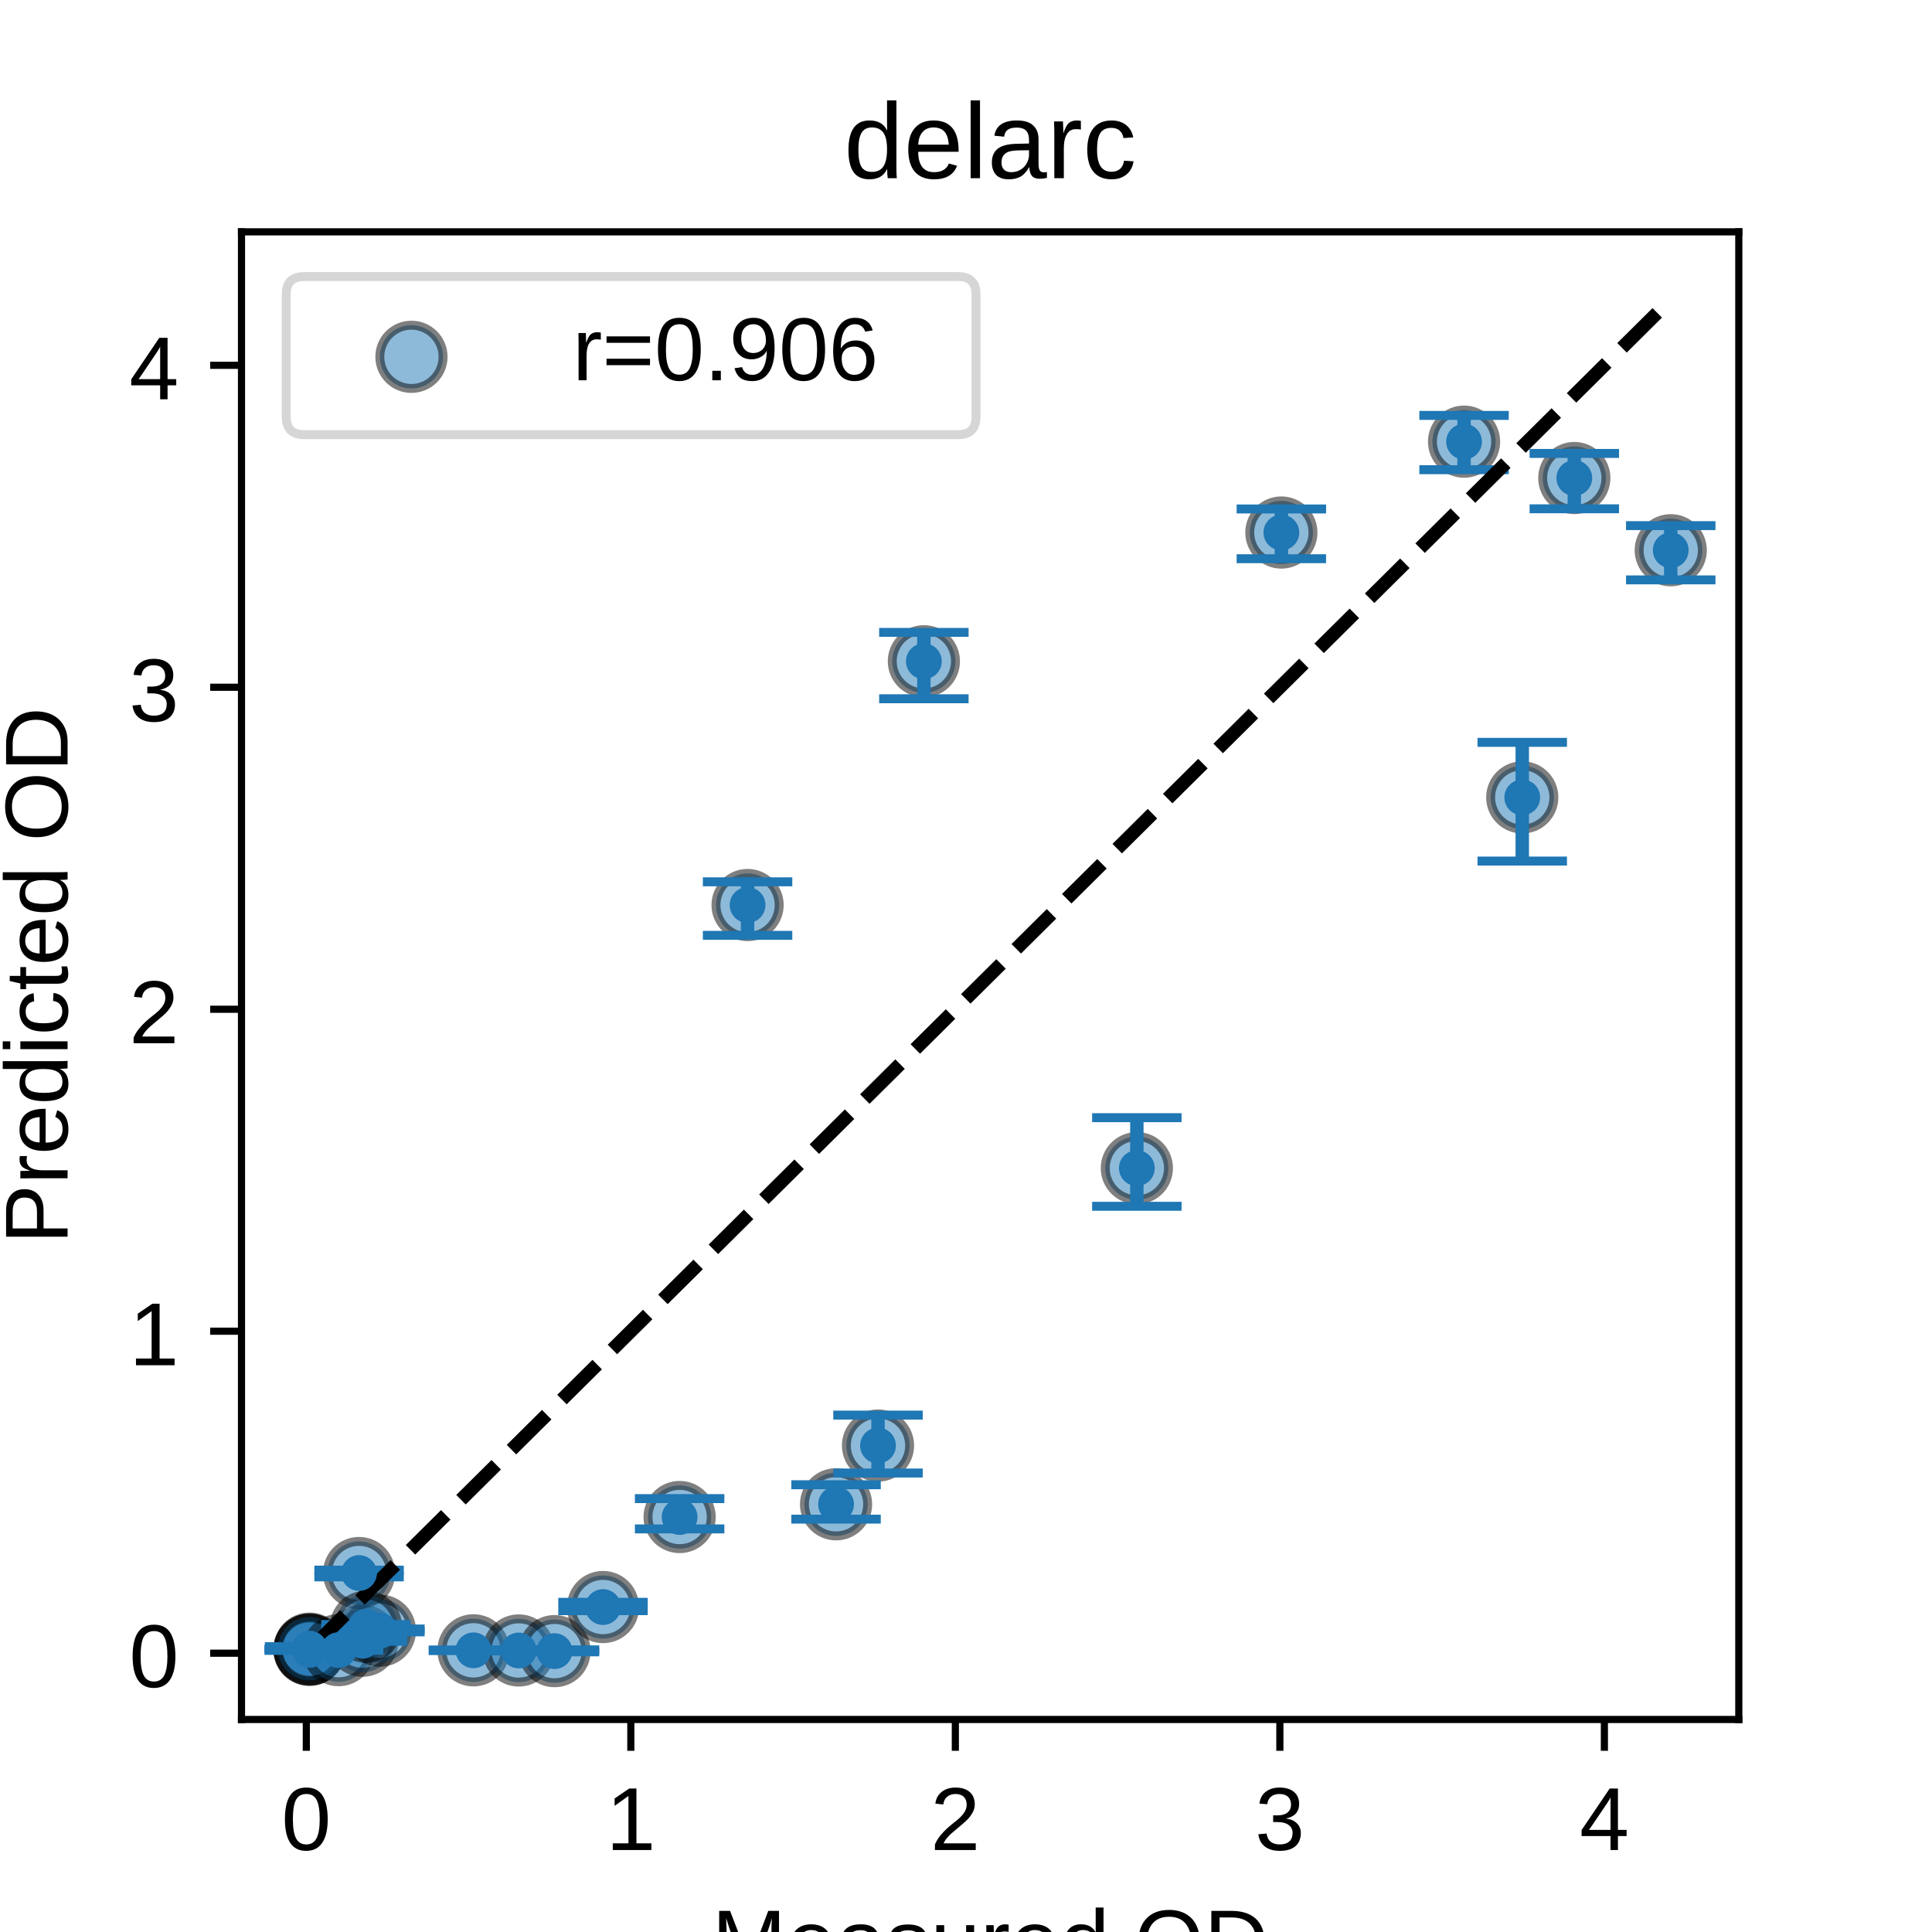
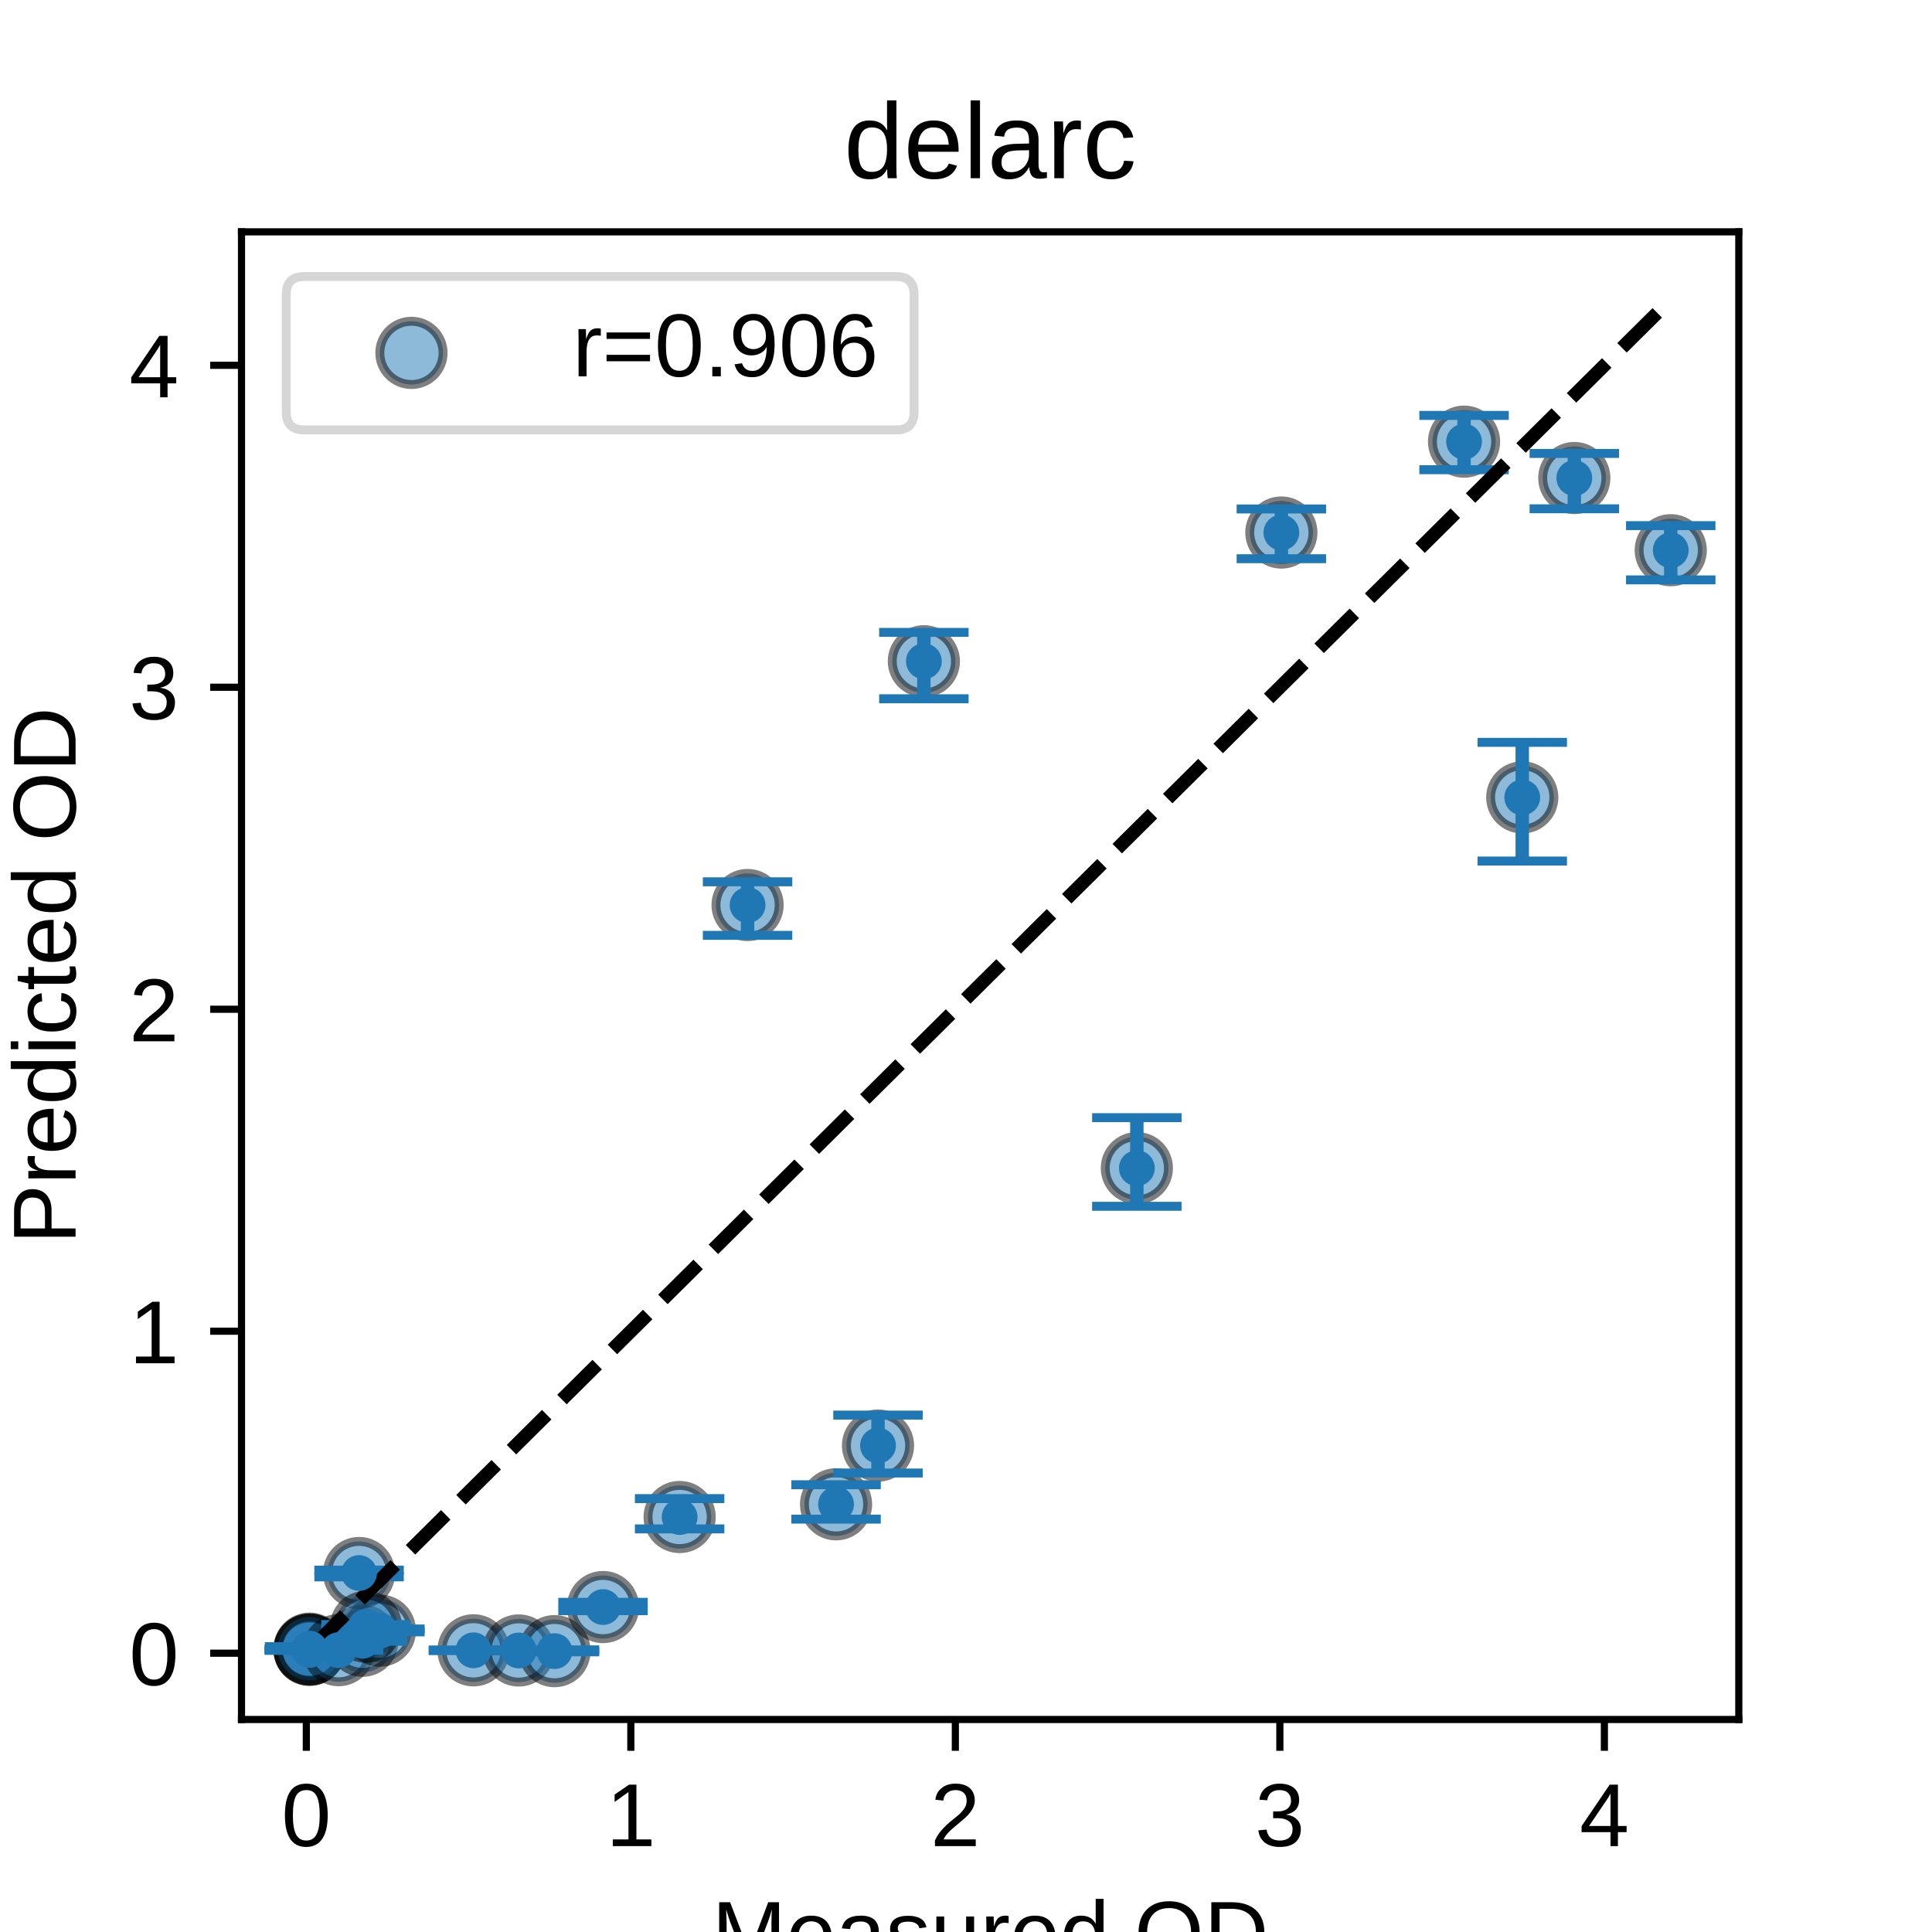
<svg xmlns="http://www.w3.org/2000/svg" xmlns:xlink="http://www.w3.org/1999/xlink" width="216pt" height="216pt" viewBox="0 0 216 216" version="1.1">
  <defs>
    <style type="text/css">*{stroke-linejoin: round; stroke-linecap: butt}</style>
  </defs>
  <g id="figure_1">
    <g id="patch_1">
      <path d="M 0 216  L 216 216  L 216 0  L 0 0  z " style="fill: #ffffff" />
    </g>
    <g id="axes_1">
      <g id="patch_2">
        <path d="M 27 192.24  L 194.4 192.24  L 194.4 25.92  L 27 25.92  z " style="fill: #ffffff" />
      </g>
      <g id="PathCollection_1">
        <defs>
-           <path id="m536e43e4e1" d="M 0 3.536  C 0.938 3.536 1.837 3.163 2.5 2.5  C 3.163 1.837 3.536 0.938 3.536 0  C 3.536 -0.938 3.163 -1.837 2.5 -2.5  C 1.837 -3.163 0.938 -3.536 0 -3.536  C -0.938 -3.536 -1.837 -3.163 -2.5 -2.5  C -3.163 -1.837 -3.536 -0.938 -3.536 0  C -3.536 0.938 -3.163 1.837 -2.5 2.5  C -1.837 3.163 -0.938 3.536 0 3.536  z " style="stroke: #000000; stroke-opacity: 0.5" />
+           <path id="maf17b9efe5" d="M 0 3.536  C 0.938 3.536 1.837 3.163 2.5 2.5  C 3.163 1.837 3.536 0.938 3.536 0  C 3.536 -0.938 3.163 -1.837 2.5 -2.5  C 1.837 -3.163 0.938 -3.536 0 -3.536  C -0.938 -3.536 -1.837 -3.163 -2.5 -2.5  C -3.163 -1.837 -3.536 -0.938 -3.536 0  C -3.536 0.938 -3.163 1.837 -2.5 2.5  C -1.837 3.163 -0.938 3.536 0 3.536  z " style="stroke: #000000; stroke-opacity: 0.5" />
        </defs>
-         <g clip-path="url(#p2b319c8007)">
-           <use xlink:href="#m536e43e4e1" x="34.609" y="184.453" style="fill: #1f77b4; fill-opacity: 0.5; stroke: #000000; stroke-opacity: 0.5" />
-           <use xlink:href="#m536e43e4e1" x="34.609" y="184.436" style="fill: #1f77b4; fill-opacity: 0.5; stroke: #000000; stroke-opacity: 0.5" />
-           <use xlink:href="#m536e43e4e1" x="34.609" y="184.418" style="fill: #1f77b4; fill-opacity: 0.5; stroke: #000000; stroke-opacity: 0.5" />
-           <use xlink:href="#m536e43e4e1" x="34.609" y="184.317" style="fill: #1f77b4; fill-opacity: 0.5; stroke: #000000; stroke-opacity: 0.5" />
-           <use xlink:href="#m536e43e4e1" x="37.849" y="184.489" style="fill: #1f77b4; fill-opacity: 0.5; stroke: #000000; stroke-opacity: 0.5" />
-           <use xlink:href="#m536e43e4e1" x="52.933" y="184.508" style="fill: #1f77b4; fill-opacity: 0.5; stroke: #000000; stroke-opacity: 0.5" />
-           <use xlink:href="#m536e43e4e1" x="57.992" y="184.525" style="fill: #1f77b4; fill-opacity: 0.5; stroke: #000000; stroke-opacity: 0.5" />
-           <use xlink:href="#m536e43e4e1" x="61.995" y="184.599" style="fill: #1f77b4; fill-opacity: 0.5; stroke: #000000; stroke-opacity: 0.5" />
-           <use xlink:href="#m536e43e4e1" x="40.525" y="183.437" style="fill: #1f77b4; fill-opacity: 0.5; stroke: #000000; stroke-opacity: 0.5" />
-           <use xlink:href="#m536e43e4e1" x="67.417" y="179.67" style="fill: #1f77b4; fill-opacity: 0.5; stroke: #000000; stroke-opacity: 0.5" />
-           <use xlink:href="#m536e43e4e1" x="93.472" y="168.182" style="fill: #1f77b4; fill-opacity: 0.5; stroke: #000000; stroke-opacity: 0.5" />
-           <use xlink:href="#m536e43e4e1" x="103.29" y="73.93" style="fill: #1f77b4; fill-opacity: 0.5; stroke: #000000; stroke-opacity: 0.5" />
-           <use xlink:href="#m536e43e4e1" x="42.475" y="182.31" style="fill: #1f77b4; fill-opacity: 0.5; stroke: #000000; stroke-opacity: 0.5" />
-           <use xlink:href="#m536e43e4e1" x="75.983" y="169.604" style="fill: #1f77b4; fill-opacity: 0.5; stroke: #000000; stroke-opacity: 0.5" />
-           <use xlink:href="#m536e43e4e1" x="127.101" y="130.6" style="fill: #1f77b4; fill-opacity: 0.5; stroke: #000000; stroke-opacity: 0.5" />
-           <use xlink:href="#m536e43e4e1" x="163.683" y="49.377" style="fill: #1f77b4; fill-opacity: 0.5; stroke: #000000; stroke-opacity: 0.5" />
-           <use xlink:href="#m536e43e4e1" x="40.145" y="175.867" style="fill: #1f77b4; fill-opacity: 0.5; stroke: #000000; stroke-opacity: 0.5" />
-           <use xlink:href="#m536e43e4e1" x="83.58" y="101.183" style="fill: #1f77b4; fill-opacity: 0.5; stroke: #000000; stroke-opacity: 0.5" />
-           <use xlink:href="#m536e43e4e1" x="143.258" y="59.538" style="fill: #1f77b4; fill-opacity: 0.5; stroke: #000000; stroke-opacity: 0.5" />
-           <use xlink:href="#m536e43e4e1" x="176.01" y="53.445" style="fill: #1f77b4; fill-opacity: 0.5; stroke: #000000; stroke-opacity: 0.5" />
-           <use xlink:href="#m536e43e4e1" x="40.918" y="181.871" style="fill: #1f77b4; fill-opacity: 0.5; stroke: #000000; stroke-opacity: 0.5" />
-           <use xlink:href="#m536e43e4e1" x="98.162" y="161.614" style="fill: #1f77b4; fill-opacity: 0.5; stroke: #000000; stroke-opacity: 0.5" />
-           <use xlink:href="#m536e43e4e1" x="170.19" y="89.151" style="fill: #1f77b4; fill-opacity: 0.5; stroke: #000000; stroke-opacity: 0.5" />
-           <use xlink:href="#m536e43e4e1" x="186.791" y="61.517" style="fill: #1f77b4; fill-opacity: 0.5; stroke: #000000; stroke-opacity: 0.5" />
+         <g clip-path="url(#pc233bc7c96)">
+           <use xlink:href="#maf17b9efe5" x="34.609" y="184.453" style="fill: #1f77b4; fill-opacity: 0.5; stroke: #000000; stroke-opacity: 0.5" />
+           <use xlink:href="#maf17b9efe5" x="34.609" y="184.436" style="fill: #1f77b4; fill-opacity: 0.5; stroke: #000000; stroke-opacity: 0.5" />
+           <use xlink:href="#maf17b9efe5" x="34.609" y="184.418" style="fill: #1f77b4; fill-opacity: 0.5; stroke: #000000; stroke-opacity: 0.5" />
+           <use xlink:href="#maf17b9efe5" x="34.609" y="184.317" style="fill: #1f77b4; fill-opacity: 0.5; stroke: #000000; stroke-opacity: 0.5" />
+           <use xlink:href="#maf17b9efe5" x="37.849" y="184.489" style="fill: #1f77b4; fill-opacity: 0.5; stroke: #000000; stroke-opacity: 0.5" />
+           <use xlink:href="#maf17b9efe5" x="52.933" y="184.508" style="fill: #1f77b4; fill-opacity: 0.5; stroke: #000000; stroke-opacity: 0.5" />
+           <use xlink:href="#maf17b9efe5" x="57.992" y="184.525" style="fill: #1f77b4; fill-opacity: 0.5; stroke: #000000; stroke-opacity: 0.5" />
+           <use xlink:href="#maf17b9efe5" x="61.995" y="184.599" style="fill: #1f77b4; fill-opacity: 0.5; stroke: #000000; stroke-opacity: 0.5" />
+           <use xlink:href="#maf17b9efe5" x="40.525" y="183.437" style="fill: #1f77b4; fill-opacity: 0.5; stroke: #000000; stroke-opacity: 0.5" />
+           <use xlink:href="#maf17b9efe5" x="67.417" y="179.67" style="fill: #1f77b4; fill-opacity: 0.5; stroke: #000000; stroke-opacity: 0.5" />
+           <use xlink:href="#maf17b9efe5" x="93.472" y="168.182" style="fill: #1f77b4; fill-opacity: 0.5; stroke: #000000; stroke-opacity: 0.5" />
+           <use xlink:href="#maf17b9efe5" x="103.29" y="73.93" style="fill: #1f77b4; fill-opacity: 0.5; stroke: #000000; stroke-opacity: 0.5" />
+           <use xlink:href="#maf17b9efe5" x="42.475" y="182.31" style="fill: #1f77b4; fill-opacity: 0.5; stroke: #000000; stroke-opacity: 0.5" />
+           <use xlink:href="#maf17b9efe5" x="75.983" y="169.604" style="fill: #1f77b4; fill-opacity: 0.5; stroke: #000000; stroke-opacity: 0.5" />
+           <use xlink:href="#maf17b9efe5" x="127.101" y="130.6" style="fill: #1f77b4; fill-opacity: 0.5; stroke: #000000; stroke-opacity: 0.5" />
+           <use xlink:href="#maf17b9efe5" x="163.683" y="49.377" style="fill: #1f77b4; fill-opacity: 0.5; stroke: #000000; stroke-opacity: 0.5" />
+           <use xlink:href="#maf17b9efe5" x="40.145" y="175.867" style="fill: #1f77b4; fill-opacity: 0.5; stroke: #000000; stroke-opacity: 0.5" />
+           <use xlink:href="#maf17b9efe5" x="83.58" y="101.183" style="fill: #1f77b4; fill-opacity: 0.5; stroke: #000000; stroke-opacity: 0.5" />
+           <use xlink:href="#maf17b9efe5" x="143.258" y="59.538" style="fill: #1f77b4; fill-opacity: 0.5; stroke: #000000; stroke-opacity: 0.5" />
+           <use xlink:href="#maf17b9efe5" x="176.01" y="53.445" style="fill: #1f77b4; fill-opacity: 0.5; stroke: #000000; stroke-opacity: 0.5" />
+           <use xlink:href="#maf17b9efe5" x="40.918" y="181.871" style="fill: #1f77b4; fill-opacity: 0.5; stroke: #000000; stroke-opacity: 0.5" />
+           <use xlink:href="#maf17b9efe5" x="98.162" y="161.614" style="fill: #1f77b4; fill-opacity: 0.5; stroke: #000000; stroke-opacity: 0.5" />
+           <use xlink:href="#maf17b9efe5" x="170.19" y="89.151" style="fill: #1f77b4; fill-opacity: 0.5; stroke: #000000; stroke-opacity: 0.5" />
+           <use xlink:href="#maf17b9efe5" x="186.791" y="61.517" style="fill: #1f77b4; fill-opacity: 0.5; stroke: #000000; stroke-opacity: 0.5" />
        </g>
      </g>
      <g id="matplotlib.axis_1">
        <g id="xtick_1">
          <g id="line2d_1">
            <defs>
-               <path id="m052c43bf47" d="M 0 0  L 0 3.5  " style="stroke: #000000; stroke-width: 0.8" />
+               <path id="m1ad6993324" d="M 0 0  L 0 3.5  " style="stroke: #000000; stroke-width: 0.8" />
            </defs>
            <g>
-               <use xlink:href="#m052c43bf47" x="34.246" y="192.24" style="stroke: #000000; stroke-width: 0.8" />
+               <use xlink:href="#m1ad6993324" x="34.246" y="192.24" style="stroke: #000000; stroke-width: 0.8" />
            </g>
          </g>
          <g id="text_1">
-             <text style="font: 10px 'Arial', sans-serif; text-anchor: middle" x="34.246" y="206.838" transform="rotate(-0 34.24628 206.8384)">0</text>
+             <text style="font: 10px 'Arial', sans-serif; text-anchor: middle" x="34.246" y="206.398" transform="rotate(-0 34.24628 206.3978)">0</text>
          </g>
        </g>
        <g id="xtick_2">
          <g id="line2d_2">
            <g>
-               <use xlink:href="#m052c43bf47" x="70.528" y="192.24" style="stroke: #000000; stroke-width: 0.8" />
+               <use xlink:href="#m1ad6993324" x="70.528" y="192.24" style="stroke: #000000; stroke-width: 0.8" />
            </g>
          </g>
          <g id="text_2">
-             <text style="font: 10px 'Arial', sans-serif; text-anchor: middle" x="70.528" y="206.838" transform="rotate(-0 70.52763 206.8384)">1</text>
+             <text style="font: 10px 'Arial', sans-serif; text-anchor: middle" x="70.528" y="206.398" transform="rotate(-0 70.52763 206.3978)">1</text>
          </g>
        </g>
        <g id="xtick_3">
          <g id="line2d_3">
            <g>
-               <use xlink:href="#m052c43bf47" x="106.809" y="192.24" style="stroke: #000000; stroke-width: 0.8" />
+               <use xlink:href="#m1ad6993324" x="106.809" y="192.24" style="stroke: #000000; stroke-width: 0.8" />
            </g>
          </g>
          <g id="text_3">
-             <text style="font: 10px 'Arial', sans-serif; text-anchor: middle" x="106.809" y="206.838" transform="rotate(-0 106.809 206.8384)">2</text>
+             <text style="font: 10px 'Arial', sans-serif; text-anchor: middle" x="106.809" y="206.398" transform="rotate(-0 106.809 206.3978)">2</text>
          </g>
        </g>
        <g id="xtick_4">
          <g id="line2d_4">
            <g>
-               <use xlink:href="#m052c43bf47" x="143.09" y="192.24" style="stroke: #000000; stroke-width: 0.8" />
+               <use xlink:href="#m1ad6993324" x="143.09" y="192.24" style="stroke: #000000; stroke-width: 0.8" />
            </g>
          </g>
          <g id="text_4">
-             <text style="font: 10px 'Arial', sans-serif; text-anchor: middle" x="143.09" y="206.838" transform="rotate(-0 143.0903 206.8384)">3</text>
+             <text style="font: 10px 'Arial', sans-serif; text-anchor: middle" x="143.09" y="206.398" transform="rotate(-0 143.0903 206.3978)">3</text>
          </g>
        </g>
        <g id="xtick_5">
          <g id="line2d_5">
            <g>
-               <use xlink:href="#m052c43bf47" x="179.372" y="192.24" style="stroke: #000000; stroke-width: 0.8" />
+               <use xlink:href="#m1ad6993324" x="179.372" y="192.24" style="stroke: #000000; stroke-width: 0.8" />
            </g>
          </g>
          <g id="text_5">
-             <text style="font: 10px 'Arial', sans-serif; text-anchor: middle" x="179.372" y="206.838" transform="rotate(-0 179.3717 206.8384)">4</text>
+             <text style="font: 10px 'Arial', sans-serif; text-anchor: middle" x="179.372" y="206.398" transform="rotate(-0 179.3717 206.3978)">4</text>
          </g>
        </g>
        <g id="text_6">
-           <text style="font: 10px 'Arial', sans-serif; text-anchor: middle" x="110.7" y="220.517" transform="rotate(-0 110.7 220.5166)">Measured OD</text>
+           <text style="font: 10px 'Arial', sans-serif; text-anchor: middle" x="110.7" y="219.543" transform="rotate(-0 110.7 219.5431)">Measured OD</text>
        </g>
      </g>
      <g id="matplotlib.axis_2">
        <g id="ytick_1">
          <g id="line2d_6">
            <defs>
-               <path id="md080de6ce8" d="M 0 0  L -3.5 0  " style="stroke: #000000; stroke-width: 0.8" />
+               <path id="mb75c0639fb" d="M 0 0  L -3.5 0  " style="stroke: #000000; stroke-width: 0.8" />
            </defs>
            <g>
-               <use xlink:href="#md080de6ce8" x="27" y="184.829" style="stroke: #000000; stroke-width: 0.8" />
+               <use xlink:href="#mb75c0639fb" x="27" y="184.829" style="stroke: #000000; stroke-width: 0.8" />
            </g>
          </g>
          <g id="text_7">
-             <text style="font: 10px 'Arial', sans-serif; text-anchor: end" x="20" y="188.628" transform="rotate(-0 20 188.6284)">0</text>
+             <text style="font: 10px 'Arial', sans-serif; text-anchor: end" x="20" y="188.408" transform="rotate(-0 20 188.4081)">0</text>
          </g>
        </g>
        <g id="ytick_2">
          <g id="line2d_7">
            <g>
-               <use xlink:href="#md080de6ce8" x="27" y="148.832" style="stroke: #000000; stroke-width: 0.8" />
+               <use xlink:href="#mb75c0639fb" x="27" y="148.832" style="stroke: #000000; stroke-width: 0.8" />
            </g>
          </g>
          <g id="text_8">
-             <text style="font: 10px 'Arial', sans-serif; text-anchor: end" x="20" y="152.631" transform="rotate(-0 20 152.6314)">1</text>
+             <text style="font: 10px 'Arial', sans-serif; text-anchor: end" x="20" y="152.411" transform="rotate(-0 20 152.4111)">1</text>
          </g>
        </g>
        <g id="ytick_3">
          <g id="line2d_8">
            <g>
-               <use xlink:href="#md080de6ce8" x="27" y="112.835" style="stroke: #000000; stroke-width: 0.8" />
+               <use xlink:href="#mb75c0639fb" x="27" y="112.835" style="stroke: #000000; stroke-width: 0.8" />
            </g>
          </g>
          <g id="text_9">
-             <text style="font: 10px 'Arial', sans-serif; text-anchor: end" x="20" y="116.634" transform="rotate(-0 20 116.6344)">2</text>
+             <text style="font: 10px 'Arial', sans-serif; text-anchor: end" x="20" y="116.414" transform="rotate(-0 20 116.414)">2</text>
          </g>
        </g>
        <g id="ytick_4">
          <g id="line2d_9">
            <g>
-               <use xlink:href="#md080de6ce8" x="27" y="76.838" style="stroke: #000000; stroke-width: 0.8" />
+               <use xlink:href="#mb75c0639fb" x="27" y="76.838" style="stroke: #000000; stroke-width: 0.8" />
            </g>
          </g>
          <g id="text_10">
-             <text style="font: 10px 'Arial', sans-serif; text-anchor: end" x="20" y="80.637" transform="rotate(-0 20 80.63733)">3</text>
+             <text style="font: 10px 'Arial', sans-serif; text-anchor: end" x="20" y="80.417" transform="rotate(-0 20 80.41702)">3</text>
          </g>
        </g>
        <g id="ytick_5">
          <g id="line2d_10">
            <g>
-               <use xlink:href="#md080de6ce8" x="27" y="40.841" style="stroke: #000000; stroke-width: 0.8" />
+               <use xlink:href="#mb75c0639fb" x="27" y="40.841" style="stroke: #000000; stroke-width: 0.8" />
            </g>
          </g>
          <g id="text_11">
-             <text style="font: 10px 'Arial', sans-serif; text-anchor: end" x="20" y="44.64" transform="rotate(-0 20 44.6403)">4</text>
+             <text style="font: 10px 'Arial', sans-serif; text-anchor: end" x="20" y="44.42" transform="rotate(-0 20 44.41999)">4</text>
          </g>
        </g>
        <g id="text_12">
-           <text style="font: 10px 'Arial', sans-serif; text-anchor: middle" x="7.558" y="109.08" transform="rotate(-90 7.557812 109.08)">Predicted OD</text>
+           <text style="font: 10px 'Arial', sans-serif; text-anchor: middle" x="8.452" y="109.08" transform="rotate(-90 8.451562 109.08)">Predicted OD</text>
        </g>
      </g>
      <g id="LineCollection_1">
-         <path d="M 34.609 184.475  L 34.609 184.435  " clip-path="url(#p2b319c8007)" style="fill: none; stroke: #1f77b4; stroke-width: 1.5" />
-         <path d="M 34.609 184.481  L 34.609 184.399  " clip-path="url(#p2b319c8007)" style="fill: none; stroke: #1f77b4; stroke-width: 1.5" />
-         <path d="M 34.609 184.487  L 34.609 184.359  " clip-path="url(#p2b319c8007)" style="fill: none; stroke: #1f77b4; stroke-width: 1.5" />
-         <path d="M 34.609 184.514  L 34.609 184.1  " clip-path="url(#p2b319c8007)" style="fill: none; stroke: #1f77b4; stroke-width: 1.5" />
-         <path d="M 37.849 184.507  L 37.849 184.468  " clip-path="url(#p2b319c8007)" style="fill: none; stroke: #1f77b4; stroke-width: 1.5" />
-         <path d="M 52.933 184.541  L 52.933 184.467  " clip-path="url(#p2b319c8007)" style="fill: none; stroke: #1f77b4; stroke-width: 1.5" />
-         <path d="M 57.992 184.571  L 57.992 184.465  " clip-path="url(#p2b319c8007)" style="fill: none; stroke: #1f77b4; stroke-width: 1.5" />
-         <path d="M 61.995 184.68  L 61.995 184.459  " clip-path="url(#p2b319c8007)" style="fill: none; stroke: #1f77b4; stroke-width: 1.5" />
-         <path d="M 40.525 183.496  L 40.525 183.363  " clip-path="url(#p2b319c8007)" style="fill: none; stroke: #1f77b4; stroke-width: 1.5" />
-         <path d="M 67.417 180.079  L 67.417 179.142  " clip-path="url(#p2b319c8007)" style="fill: none; stroke: #1f77b4; stroke-width: 1.5" />
-         <path d="M 93.472 169.842  L 93.472 165.996  " clip-path="url(#p2b319c8007)" style="fill: none; stroke: #1f77b4; stroke-width: 1.5" />
-         <path d="M 103.29 78.124  L 103.29 70.701  " clip-path="url(#p2b319c8007)" style="fill: none; stroke: #1f77b4; stroke-width: 1.5" />
-         <path d="M 42.475 182.441  L 42.475 182.125  " clip-path="url(#p2b319c8007)" style="fill: none; stroke: #1f77b4; stroke-width: 1.5" />
-         <path d="M 75.983 170.935  L 75.983 167.546  " clip-path="url(#p2b319c8007)" style="fill: none; stroke: #1f77b4; stroke-width: 1.5" />
-         <path d="M 127.101 134.866  L 127.101 124.956  " clip-path="url(#p2b319c8007)" style="fill: none; stroke: #1f77b4; stroke-width: 1.5" />
-         <path d="M 163.683 52.515  L 163.683 46.442  " clip-path="url(#p2b319c8007)" style="fill: none; stroke: #1f77b4; stroke-width: 1.5" />
-         <path d="M 40.145 176.298  L 40.145 175.543  " clip-path="url(#p2b319c8007)" style="fill: none; stroke: #1f77b4; stroke-width: 1.5" />
-         <path d="M 83.58 104.573  L 83.58 98.587  " clip-path="url(#p2b319c8007)" style="fill: none; stroke: #1f77b4; stroke-width: 1.5" />
-         <path d="M 143.258 62.465  L 143.258 56.904  " clip-path="url(#p2b319c8007)" style="fill: none; stroke: #1f77b4; stroke-width: 1.5" />
-         <path d="M 176.01 56.884  L 176.01 50.695  " clip-path="url(#p2b319c8007)" style="fill: none; stroke: #1f77b4; stroke-width: 1.5" />
-         <path d="M 40.918 182.095  L 40.918 181.621  " clip-path="url(#p2b319c8007)" style="fill: none; stroke: #1f77b4; stroke-width: 1.5" />
-         <path d="M 98.162 164.684  L 98.162 158.209  " clip-path="url(#p2b319c8007)" style="fill: none; stroke: #1f77b4; stroke-width: 1.5" />
-         <path d="M 170.19 96.268  L 170.19 82.996  " clip-path="url(#p2b319c8007)" style="fill: none; stroke: #1f77b4; stroke-width: 1.5" />
-         <path d="M 186.791 64.831  L 186.791 58.766  " clip-path="url(#p2b319c8007)" style="fill: none; stroke: #1f77b4; stroke-width: 1.5" />
+         <path d="M 34.609 184.475  L 34.609 184.435  " clip-path="url(#pc233bc7c96)" style="fill: none; stroke: #1f77b4; stroke-width: 1.5" />
+         <path d="M 34.609 184.481  L 34.609 184.399  " clip-path="url(#pc233bc7c96)" style="fill: none; stroke: #1f77b4; stroke-width: 1.5" />
+         <path d="M 34.609 184.487  L 34.609 184.359  " clip-path="url(#pc233bc7c96)" style="fill: none; stroke: #1f77b4; stroke-width: 1.5" />
+         <path d="M 34.609 184.514  L 34.609 184.1  " clip-path="url(#pc233bc7c96)" style="fill: none; stroke: #1f77b4; stroke-width: 1.5" />
+         <path d="M 37.849 184.507  L 37.849 184.468  " clip-path="url(#pc233bc7c96)" style="fill: none; stroke: #1f77b4; stroke-width: 1.5" />
+         <path d="M 52.933 184.541  L 52.933 184.467  " clip-path="url(#pc233bc7c96)" style="fill: none; stroke: #1f77b4; stroke-width: 1.5" />
+         <path d="M 57.992 184.571  L 57.992 184.465  " clip-path="url(#pc233bc7c96)" style="fill: none; stroke: #1f77b4; stroke-width: 1.5" />
+         <path d="M 61.995 184.68  L 61.995 184.459  " clip-path="url(#pc233bc7c96)" style="fill: none; stroke: #1f77b4; stroke-width: 1.5" />
+         <path d="M 40.525 183.496  L 40.525 183.363  " clip-path="url(#pc233bc7c96)" style="fill: none; stroke: #1f77b4; stroke-width: 1.5" />
+         <path d="M 67.417 180.079  L 67.417 179.142  " clip-path="url(#pc233bc7c96)" style="fill: none; stroke: #1f77b4; stroke-width: 1.5" />
+         <path d="M 93.472 169.842  L 93.472 165.996  " clip-path="url(#pc233bc7c96)" style="fill: none; stroke: #1f77b4; stroke-width: 1.5" />
+         <path d="M 103.29 78.124  L 103.29 70.701  " clip-path="url(#pc233bc7c96)" style="fill: none; stroke: #1f77b4; stroke-width: 1.5" />
+         <path d="M 42.475 182.441  L 42.475 182.125  " clip-path="url(#pc233bc7c96)" style="fill: none; stroke: #1f77b4; stroke-width: 1.5" />
+         <path d="M 75.983 170.935  L 75.983 167.546  " clip-path="url(#pc233bc7c96)" style="fill: none; stroke: #1f77b4; stroke-width: 1.5" />
+         <path d="M 127.101 134.866  L 127.101 124.956  " clip-path="url(#pc233bc7c96)" style="fill: none; stroke: #1f77b4; stroke-width: 1.5" />
+         <path d="M 163.683 52.515  L 163.683 46.442  " clip-path="url(#pc233bc7c96)" style="fill: none; stroke: #1f77b4; stroke-width: 1.5" />
+         <path d="M 40.145 176.298  L 40.145 175.543  " clip-path="url(#pc233bc7c96)" style="fill: none; stroke: #1f77b4; stroke-width: 1.5" />
+         <path d="M 83.58 104.573  L 83.58 98.587  " clip-path="url(#pc233bc7c96)" style="fill: none; stroke: #1f77b4; stroke-width: 1.5" />
+         <path d="M 143.258 62.465  L 143.258 56.904  " clip-path="url(#pc233bc7c96)" style="fill: none; stroke: #1f77b4; stroke-width: 1.5" />
+         <path d="M 176.01 56.884  L 176.01 50.695  " clip-path="url(#pc233bc7c96)" style="fill: none; stroke: #1f77b4; stroke-width: 1.5" />
+         <path d="M 40.918 182.095  L 40.918 181.621  " clip-path="url(#pc233bc7c96)" style="fill: none; stroke: #1f77b4; stroke-width: 1.5" />
+         <path d="M 98.162 164.684  L 98.162 158.209  " clip-path="url(#pc233bc7c96)" style="fill: none; stroke: #1f77b4; stroke-width: 1.5" />
+         <path d="M 170.19 96.268  L 170.19 82.996  " clip-path="url(#pc233bc7c96)" style="fill: none; stroke: #1f77b4; stroke-width: 1.5" />
+         <path d="M 186.791 64.831  L 186.791 58.766  " clip-path="url(#pc233bc7c96)" style="fill: none; stroke: #1f77b4; stroke-width: 1.5" />
      </g>
      <g id="line2d_11">
        <defs>
-           <path id="m9f64e1dd47" d="M 5 0  L -5 -0  " style="stroke: #1f77b4" />
+           <path id="mc3eb2edcff" d="M 5 0  L -5 -0  " style="stroke: #1f77b4" />
        </defs>
-         <g clip-path="url(#p2b319c8007)">
-           <use xlink:href="#m9f64e1dd47" x="34.609" y="184.475" style="fill: #1f77b4; stroke: #1f77b4" />
-           <use xlink:href="#m9f64e1dd47" x="34.609" y="184.481" style="fill: #1f77b4; stroke: #1f77b4" />
-           <use xlink:href="#m9f64e1dd47" x="34.609" y="184.487" style="fill: #1f77b4; stroke: #1f77b4" />
-           <use xlink:href="#m9f64e1dd47" x="34.609" y="184.514" style="fill: #1f77b4; stroke: #1f77b4" />
-           <use xlink:href="#m9f64e1dd47" x="37.849" y="184.507" style="fill: #1f77b4; stroke: #1f77b4" />
-           <use xlink:href="#m9f64e1dd47" x="52.933" y="184.541" style="fill: #1f77b4; stroke: #1f77b4" />
-           <use xlink:href="#m9f64e1dd47" x="57.992" y="184.571" style="fill: #1f77b4; stroke: #1f77b4" />
-           <use xlink:href="#m9f64e1dd47" x="61.995" y="184.68" style="fill: #1f77b4; stroke: #1f77b4" />
-           <use xlink:href="#m9f64e1dd47" x="40.525" y="183.496" style="fill: #1f77b4; stroke: #1f77b4" />
-           <use xlink:href="#m9f64e1dd47" x="67.417" y="180.079" style="fill: #1f77b4; stroke: #1f77b4" />
-           <use xlink:href="#m9f64e1dd47" x="93.472" y="169.842" style="fill: #1f77b4; stroke: #1f77b4" />
-           <use xlink:href="#m9f64e1dd47" x="103.29" y="78.124" style="fill: #1f77b4; stroke: #1f77b4" />
-           <use xlink:href="#m9f64e1dd47" x="42.475" y="182.441" style="fill: #1f77b4; stroke: #1f77b4" />
-           <use xlink:href="#m9f64e1dd47" x="75.983" y="170.935" style="fill: #1f77b4; stroke: #1f77b4" />
-           <use xlink:href="#m9f64e1dd47" x="127.101" y="134.866" style="fill: #1f77b4; stroke: #1f77b4" />
-           <use xlink:href="#m9f64e1dd47" x="163.683" y="52.515" style="fill: #1f77b4; stroke: #1f77b4" />
-           <use xlink:href="#m9f64e1dd47" x="40.145" y="176.298" style="fill: #1f77b4; stroke: #1f77b4" />
-           <use xlink:href="#m9f64e1dd47" x="83.58" y="104.573" style="fill: #1f77b4; stroke: #1f77b4" />
-           <use xlink:href="#m9f64e1dd47" x="143.258" y="62.465" style="fill: #1f77b4; stroke: #1f77b4" />
-           <use xlink:href="#m9f64e1dd47" x="176.01" y="56.884" style="fill: #1f77b4; stroke: #1f77b4" />
-           <use xlink:href="#m9f64e1dd47" x="40.918" y="182.095" style="fill: #1f77b4; stroke: #1f77b4" />
-           <use xlink:href="#m9f64e1dd47" x="98.162" y="164.684" style="fill: #1f77b4; stroke: #1f77b4" />
-           <use xlink:href="#m9f64e1dd47" x="170.19" y="96.268" style="fill: #1f77b4; stroke: #1f77b4" />
-           <use xlink:href="#m9f64e1dd47" x="186.791" y="64.831" style="fill: #1f77b4; stroke: #1f77b4" />
+         <g clip-path="url(#pc233bc7c96)">
+           <use xlink:href="#mc3eb2edcff" x="34.609" y="184.475" style="fill: #1f77b4; stroke: #1f77b4" />
+           <use xlink:href="#mc3eb2edcff" x="34.609" y="184.481" style="fill: #1f77b4; stroke: #1f77b4" />
+           <use xlink:href="#mc3eb2edcff" x="34.609" y="184.487" style="fill: #1f77b4; stroke: #1f77b4" />
+           <use xlink:href="#mc3eb2edcff" x="34.609" y="184.514" style="fill: #1f77b4; stroke: #1f77b4" />
+           <use xlink:href="#mc3eb2edcff" x="37.849" y="184.507" style="fill: #1f77b4; stroke: #1f77b4" />
+           <use xlink:href="#mc3eb2edcff" x="52.933" y="184.541" style="fill: #1f77b4; stroke: #1f77b4" />
+           <use xlink:href="#mc3eb2edcff" x="57.992" y="184.571" style="fill: #1f77b4; stroke: #1f77b4" />
+           <use xlink:href="#mc3eb2edcff" x="61.995" y="184.68" style="fill: #1f77b4; stroke: #1f77b4" />
+           <use xlink:href="#mc3eb2edcff" x="40.525" y="183.496" style="fill: #1f77b4; stroke: #1f77b4" />
+           <use xlink:href="#mc3eb2edcff" x="67.417" y="180.079" style="fill: #1f77b4; stroke: #1f77b4" />
+           <use xlink:href="#mc3eb2edcff" x="93.472" y="169.842" style="fill: #1f77b4; stroke: #1f77b4" />
+           <use xlink:href="#mc3eb2edcff" x="103.29" y="78.124" style="fill: #1f77b4; stroke: #1f77b4" />
+           <use xlink:href="#mc3eb2edcff" x="42.475" y="182.441" style="fill: #1f77b4; stroke: #1f77b4" />
+           <use xlink:href="#mc3eb2edcff" x="75.983" y="170.935" style="fill: #1f77b4; stroke: #1f77b4" />
+           <use xlink:href="#mc3eb2edcff" x="127.101" y="134.866" style="fill: #1f77b4; stroke: #1f77b4" />
+           <use xlink:href="#mc3eb2edcff" x="163.683" y="52.515" style="fill: #1f77b4; stroke: #1f77b4" />
+           <use xlink:href="#mc3eb2edcff" x="40.145" y="176.298" style="fill: #1f77b4; stroke: #1f77b4" />
+           <use xlink:href="#mc3eb2edcff" x="83.58" y="104.573" style="fill: #1f77b4; stroke: #1f77b4" />
+           <use xlink:href="#mc3eb2edcff" x="143.258" y="62.465" style="fill: #1f77b4; stroke: #1f77b4" />
+           <use xlink:href="#mc3eb2edcff" x="176.01" y="56.884" style="fill: #1f77b4; stroke: #1f77b4" />
+           <use xlink:href="#mc3eb2edcff" x="40.918" y="182.095" style="fill: #1f77b4; stroke: #1f77b4" />
+           <use xlink:href="#mc3eb2edcff" x="98.162" y="164.684" style="fill: #1f77b4; stroke: #1f77b4" />
+           <use xlink:href="#mc3eb2edcff" x="170.19" y="96.268" style="fill: #1f77b4; stroke: #1f77b4" />
+           <use xlink:href="#mc3eb2edcff" x="186.791" y="64.831" style="fill: #1f77b4; stroke: #1f77b4" />
        </g>
      </g>
      <g id="line2d_12">
-         <g clip-path="url(#p2b319c8007)">
-           <use xlink:href="#m9f64e1dd47" x="34.609" y="184.435" style="fill: #1f77b4; stroke: #1f77b4" />
-           <use xlink:href="#m9f64e1dd47" x="34.609" y="184.399" style="fill: #1f77b4; stroke: #1f77b4" />
-           <use xlink:href="#m9f64e1dd47" x="34.609" y="184.359" style="fill: #1f77b4; stroke: #1f77b4" />
-           <use xlink:href="#m9f64e1dd47" x="34.609" y="184.1" style="fill: #1f77b4; stroke: #1f77b4" />
-           <use xlink:href="#m9f64e1dd47" x="37.849" y="184.468" style="fill: #1f77b4; stroke: #1f77b4" />
-           <use xlink:href="#m9f64e1dd47" x="52.933" y="184.467" style="fill: #1f77b4; stroke: #1f77b4" />
-           <use xlink:href="#m9f64e1dd47" x="57.992" y="184.465" style="fill: #1f77b4; stroke: #1f77b4" />
-           <use xlink:href="#m9f64e1dd47" x="61.995" y="184.459" style="fill: #1f77b4; stroke: #1f77b4" />
-           <use xlink:href="#m9f64e1dd47" x="40.525" y="183.363" style="fill: #1f77b4; stroke: #1f77b4" />
-           <use xlink:href="#m9f64e1dd47" x="67.417" y="179.142" style="fill: #1f77b4; stroke: #1f77b4" />
-           <use xlink:href="#m9f64e1dd47" x="93.472" y="165.996" style="fill: #1f77b4; stroke: #1f77b4" />
-           <use xlink:href="#m9f64e1dd47" x="103.29" y="70.701" style="fill: #1f77b4; stroke: #1f77b4" />
-           <use xlink:href="#m9f64e1dd47" x="42.475" y="182.125" style="fill: #1f77b4; stroke: #1f77b4" />
-           <use xlink:href="#m9f64e1dd47" x="75.983" y="167.546" style="fill: #1f77b4; stroke: #1f77b4" />
-           <use xlink:href="#m9f64e1dd47" x="127.101" y="124.956" style="fill: #1f77b4; stroke: #1f77b4" />
-           <use xlink:href="#m9f64e1dd47" x="163.683" y="46.442" style="fill: #1f77b4; stroke: #1f77b4" />
-           <use xlink:href="#m9f64e1dd47" x="40.145" y="175.543" style="fill: #1f77b4; stroke: #1f77b4" />
-           <use xlink:href="#m9f64e1dd47" x="83.58" y="98.587" style="fill: #1f77b4; stroke: #1f77b4" />
-           <use xlink:href="#m9f64e1dd47" x="143.258" y="56.904" style="fill: #1f77b4; stroke: #1f77b4" />
-           <use xlink:href="#m9f64e1dd47" x="176.01" y="50.695" style="fill: #1f77b4; stroke: #1f77b4" />
-           <use xlink:href="#m9f64e1dd47" x="40.918" y="181.621" style="fill: #1f77b4; stroke: #1f77b4" />
-           <use xlink:href="#m9f64e1dd47" x="98.162" y="158.209" style="fill: #1f77b4; stroke: #1f77b4" />
-           <use xlink:href="#m9f64e1dd47" x="170.19" y="82.996" style="fill: #1f77b4; stroke: #1f77b4" />
-           <use xlink:href="#m9f64e1dd47" x="186.791" y="58.766" style="fill: #1f77b4; stroke: #1f77b4" />
+         <g clip-path="url(#pc233bc7c96)">
+           <use xlink:href="#mc3eb2edcff" x="34.609" y="184.435" style="fill: #1f77b4; stroke: #1f77b4" />
+           <use xlink:href="#mc3eb2edcff" x="34.609" y="184.399" style="fill: #1f77b4; stroke: #1f77b4" />
+           <use xlink:href="#mc3eb2edcff" x="34.609" y="184.359" style="fill: #1f77b4; stroke: #1f77b4" />
+           <use xlink:href="#mc3eb2edcff" x="34.609" y="184.1" style="fill: #1f77b4; stroke: #1f77b4" />
+           <use xlink:href="#mc3eb2edcff" x="37.849" y="184.468" style="fill: #1f77b4; stroke: #1f77b4" />
+           <use xlink:href="#mc3eb2edcff" x="52.933" y="184.467" style="fill: #1f77b4; stroke: #1f77b4" />
+           <use xlink:href="#mc3eb2edcff" x="57.992" y="184.465" style="fill: #1f77b4; stroke: #1f77b4" />
+           <use xlink:href="#mc3eb2edcff" x="61.995" y="184.459" style="fill: #1f77b4; stroke: #1f77b4" />
+           <use xlink:href="#mc3eb2edcff" x="40.525" y="183.363" style="fill: #1f77b4; stroke: #1f77b4" />
+           <use xlink:href="#mc3eb2edcff" x="67.417" y="179.142" style="fill: #1f77b4; stroke: #1f77b4" />
+           <use xlink:href="#mc3eb2edcff" x="93.472" y="165.996" style="fill: #1f77b4; stroke: #1f77b4" />
+           <use xlink:href="#mc3eb2edcff" x="103.29" y="70.701" style="fill: #1f77b4; stroke: #1f77b4" />
+           <use xlink:href="#mc3eb2edcff" x="42.475" y="182.125" style="fill: #1f77b4; stroke: #1f77b4" />
+           <use xlink:href="#mc3eb2edcff" x="75.983" y="167.546" style="fill: #1f77b4; stroke: #1f77b4" />
+           <use xlink:href="#mc3eb2edcff" x="127.101" y="124.956" style="fill: #1f77b4; stroke: #1f77b4" />
+           <use xlink:href="#mc3eb2edcff" x="163.683" y="46.442" style="fill: #1f77b4; stroke: #1f77b4" />
+           <use xlink:href="#mc3eb2edcff" x="40.145" y="175.543" style="fill: #1f77b4; stroke: #1f77b4" />
+           <use xlink:href="#mc3eb2edcff" x="83.58" y="98.587" style="fill: #1f77b4; stroke: #1f77b4" />
+           <use xlink:href="#mc3eb2edcff" x="143.258" y="56.904" style="fill: #1f77b4; stroke: #1f77b4" />
+           <use xlink:href="#mc3eb2edcff" x="176.01" y="50.695" style="fill: #1f77b4; stroke: #1f77b4" />
+           <use xlink:href="#mc3eb2edcff" x="40.918" y="181.621" style="fill: #1f77b4; stroke: #1f77b4" />
+           <use xlink:href="#mc3eb2edcff" x="98.162" y="158.209" style="fill: #1f77b4; stroke: #1f77b4" />
+           <use xlink:href="#mc3eb2edcff" x="170.19" y="82.996" style="fill: #1f77b4; stroke: #1f77b4" />
+           <use xlink:href="#mc3eb2edcff" x="186.791" y="58.766" style="fill: #1f77b4; stroke: #1f77b4" />
        </g>
      </g>
      <g id="line2d_13">
-         <path d="M 34.609 184.469  L 186.791 33.48  " clip-path="url(#p2b319c8007)" style="fill: none; stroke-dasharray: 5.55,2.4; stroke-dashoffset: 0; stroke: #000000; stroke-width: 1.5" />
+         <path d="M 34.609 184.469  L 186.791 33.48  " clip-path="url(#pc233bc7c96)" style="fill: none; stroke-dasharray: 5.55,2.4; stroke-dashoffset: 0; stroke: #000000; stroke-width: 1.5" />
      </g>
      <g id="line2d_14">
        <defs>
-           <path id="mb0d2217cf9" d="M 0 1.5  C 0.398 1.5 0.779 1.342 1.061 1.061  C 1.342 0.779 1.5 0.398 1.5 0  C 1.5 -0.398 1.342 -0.779 1.061 -1.061  C 0.779 -1.342 0.398 -1.5 0 -1.5  C -0.398 -1.5 -0.779 -1.342 -1.061 -1.061  C -1.342 -0.779 -1.5 -0.398 -1.5 0  C -1.5 0.398 -1.342 0.779 -1.061 1.061  C -0.779 1.342 -0.398 1.5 0 1.5  z " style="stroke: #1f77b4" />
+           <path id="me472cc0b8d" d="M 0 1.5  C 0.398 1.5 0.779 1.342 1.061 1.061  C 1.342 0.779 1.5 0.398 1.5 0  C 1.5 -0.398 1.342 -0.779 1.061 -1.061  C 0.779 -1.342 0.398 -1.5 0 -1.5  C -0.398 -1.5 -0.779 -1.342 -1.061 -1.061  C -1.342 -0.779 -1.5 -0.398 -1.5 0  C -1.5 0.398 -1.342 0.779 -1.061 1.061  C -0.779 1.342 -0.398 1.5 0 1.5  z " style="stroke: #1f77b4" />
        </defs>
-         <g clip-path="url(#p2b319c8007)">
-           <use xlink:href="#mb0d2217cf9" x="34.609" y="184.453" style="fill: #1f77b4; stroke: #1f77b4" />
-           <use xlink:href="#mb0d2217cf9" x="34.609" y="184.436" style="fill: #1f77b4; stroke: #1f77b4" />
-           <use xlink:href="#mb0d2217cf9" x="34.609" y="184.418" style="fill: #1f77b4; stroke: #1f77b4" />
-           <use xlink:href="#mb0d2217cf9" x="34.609" y="184.317" style="fill: #1f77b4; stroke: #1f77b4" />
-           <use xlink:href="#mb0d2217cf9" x="37.849" y="184.489" style="fill: #1f77b4; stroke: #1f77b4" />
-           <use xlink:href="#mb0d2217cf9" x="52.933" y="184.508" style="fill: #1f77b4; stroke: #1f77b4" />
-           <use xlink:href="#mb0d2217cf9" x="57.992" y="184.525" style="fill: #1f77b4; stroke: #1f77b4" />
-           <use xlink:href="#mb0d2217cf9" x="61.995" y="184.599" style="fill: #1f77b4; stroke: #1f77b4" />
-           <use xlink:href="#mb0d2217cf9" x="40.525" y="183.437" style="fill: #1f77b4; stroke: #1f77b4" />
-           <use xlink:href="#mb0d2217cf9" x="67.417" y="179.67" style="fill: #1f77b4; stroke: #1f77b4" />
-           <use xlink:href="#mb0d2217cf9" x="93.472" y="168.182" style="fill: #1f77b4; stroke: #1f77b4" />
-           <use xlink:href="#mb0d2217cf9" x="103.29" y="73.93" style="fill: #1f77b4; stroke: #1f77b4" />
-           <use xlink:href="#mb0d2217cf9" x="42.475" y="182.31" style="fill: #1f77b4; stroke: #1f77b4" />
-           <use xlink:href="#mb0d2217cf9" x="75.983" y="169.604" style="fill: #1f77b4; stroke: #1f77b4" />
-           <use xlink:href="#mb0d2217cf9" x="127.101" y="130.6" style="fill: #1f77b4; stroke: #1f77b4" />
-           <use xlink:href="#mb0d2217cf9" x="163.683" y="49.377" style="fill: #1f77b4; stroke: #1f77b4" />
-           <use xlink:href="#mb0d2217cf9" x="40.145" y="175.867" style="fill: #1f77b4; stroke: #1f77b4" />
-           <use xlink:href="#mb0d2217cf9" x="83.58" y="101.183" style="fill: #1f77b4; stroke: #1f77b4" />
-           <use xlink:href="#mb0d2217cf9" x="143.258" y="59.538" style="fill: #1f77b4; stroke: #1f77b4" />
-           <use xlink:href="#mb0d2217cf9" x="176.01" y="53.445" style="fill: #1f77b4; stroke: #1f77b4" />
-           <use xlink:href="#mb0d2217cf9" x="40.918" y="181.871" style="fill: #1f77b4; stroke: #1f77b4" />
-           <use xlink:href="#mb0d2217cf9" x="98.162" y="161.614" style="fill: #1f77b4; stroke: #1f77b4" />
-           <use xlink:href="#mb0d2217cf9" x="170.19" y="89.151" style="fill: #1f77b4; stroke: #1f77b4" />
-           <use xlink:href="#mb0d2217cf9" x="186.791" y="61.517" style="fill: #1f77b4; stroke: #1f77b4" />
+         <g clip-path="url(#pc233bc7c96)">
+           <use xlink:href="#me472cc0b8d" x="34.609" y="184.453" style="fill: #1f77b4; stroke: #1f77b4" />
+           <use xlink:href="#me472cc0b8d" x="34.609" y="184.436" style="fill: #1f77b4; stroke: #1f77b4" />
+           <use xlink:href="#me472cc0b8d" x="34.609" y="184.418" style="fill: #1f77b4; stroke: #1f77b4" />
+           <use xlink:href="#me472cc0b8d" x="34.609" y="184.317" style="fill: #1f77b4; stroke: #1f77b4" />
+           <use xlink:href="#me472cc0b8d" x="37.849" y="184.489" style="fill: #1f77b4; stroke: #1f77b4" />
+           <use xlink:href="#me472cc0b8d" x="52.933" y="184.508" style="fill: #1f77b4; stroke: #1f77b4" />
+           <use xlink:href="#me472cc0b8d" x="57.992" y="184.525" style="fill: #1f77b4; stroke: #1f77b4" />
+           <use xlink:href="#me472cc0b8d" x="61.995" y="184.599" style="fill: #1f77b4; stroke: #1f77b4" />
+           <use xlink:href="#me472cc0b8d" x="40.525" y="183.437" style="fill: #1f77b4; stroke: #1f77b4" />
+           <use xlink:href="#me472cc0b8d" x="67.417" y="179.67" style="fill: #1f77b4; stroke: #1f77b4" />
+           <use xlink:href="#me472cc0b8d" x="93.472" y="168.182" style="fill: #1f77b4; stroke: #1f77b4" />
+           <use xlink:href="#me472cc0b8d" x="103.29" y="73.93" style="fill: #1f77b4; stroke: #1f77b4" />
+           <use xlink:href="#me472cc0b8d" x="42.475" y="182.31" style="fill: #1f77b4; stroke: #1f77b4" />
+           <use xlink:href="#me472cc0b8d" x="75.983" y="169.604" style="fill: #1f77b4; stroke: #1f77b4" />
+           <use xlink:href="#me472cc0b8d" x="127.101" y="130.6" style="fill: #1f77b4; stroke: #1f77b4" />
+           <use xlink:href="#me472cc0b8d" x="163.683" y="49.377" style="fill: #1f77b4; stroke: #1f77b4" />
+           <use xlink:href="#me472cc0b8d" x="40.145" y="175.867" style="fill: #1f77b4; stroke: #1f77b4" />
+           <use xlink:href="#me472cc0b8d" x="83.58" y="101.183" style="fill: #1f77b4; stroke: #1f77b4" />
+           <use xlink:href="#me472cc0b8d" x="143.258" y="59.538" style="fill: #1f77b4; stroke: #1f77b4" />
+           <use xlink:href="#me472cc0b8d" x="176.01" y="53.445" style="fill: #1f77b4; stroke: #1f77b4" />
+           <use xlink:href="#me472cc0b8d" x="40.918" y="181.871" style="fill: #1f77b4; stroke: #1f77b4" />
+           <use xlink:href="#me472cc0b8d" x="98.162" y="161.614" style="fill: #1f77b4; stroke: #1f77b4" />
+           <use xlink:href="#me472cc0b8d" x="170.19" y="89.151" style="fill: #1f77b4; stroke: #1f77b4" />
+           <use xlink:href="#me472cc0b8d" x="186.791" y="61.517" style="fill: #1f77b4; stroke: #1f77b4" />
        </g>
      </g>
      <g id="patch_3">
        <path d="M 27 192.24  L 27 25.92  " style="fill: none; stroke: #000000; stroke-width: 0.8; stroke-linejoin: miter; stroke-linecap: square" />
      </g>
      <g id="patch_4">
        <path d="M 194.4 192.24  L 194.4 25.92  " style="fill: none; stroke: #000000; stroke-width: 0.8; stroke-linejoin: miter; stroke-linecap: square" />
      </g>
      <g id="patch_5">
        <path d="M 27 192.24  L 194.4 192.24  " style="fill: none; stroke: #000000; stroke-width: 0.8; stroke-linejoin: miter; stroke-linecap: square" />
      </g>
      <g id="patch_6">
        <path d="M 27 25.92  L 194.4 25.92  " style="fill: none; stroke: #000000; stroke-width: 0.8; stroke-linejoin: miter; stroke-linecap: square" />
      </g>
      <g id="text_13">
        <text style="font: 12px 'Arial', sans-serif; text-anchor: middle" x="110.7" y="19.92" transform="rotate(-0 110.7 19.92)">delarc</text>
      </g>
      <g id="legend_1">
        <g id="patch_7">
-           <path d="M 34 48.598  L 107.119 48.598  Q 109.119 48.598 109.119 46.598  L 109.119 32.92  Q 109.119 30.92 107.119 30.92  L 34 30.92  Q 32 30.92 32 32.92  L 32 46.598  Q 32 48.598 34 48.598  z " style="fill: #ffffff; opacity: 0.8; stroke: #cccccc; stroke-linejoin: miter" />
+           <path d="M 34 48.065  L 100.192 48.065  Q 102.192 48.065 102.192 46.065  L 102.192 32.92  Q 102.192 30.92 100.192 30.92  L 34 30.92  Q 32 30.92 32 32.92  L 32 46.065  Q 32 48.065 34 48.065  z " style="fill: #ffffff; opacity: 0.8; stroke: #cccccc; stroke-linejoin: miter" />
        </g>
        <g id="PathCollection_2">
          <g>
-             <use xlink:href="#m536e43e4e1" x="46" y="39.893" style="fill: #1f77b4; fill-opacity: 0.5; stroke: #000000; stroke-opacity: 0.5" />
+             <use xlink:href="#maf17b9efe5" x="46" y="39.453" style="fill: #1f77b4; fill-opacity: 0.5; stroke: #000000; stroke-opacity: 0.5" />
          </g>
        </g>
        <g id="text_14">
-           <text style="font: 10px 'Arial', sans-serif; text-anchor: start" x="64" y="42.518" transform="rotate(-0 64 42.51844)">r=0.906</text>
+           <text style="font: 10px 'Arial', sans-serif; text-anchor: start" x="64" y="42.078" transform="rotate(-0 64 42.07781)">r=0.906</text>
        </g>
      </g>
    </g>
  </g>
  <defs>
-     <clipPath id="p2b319c8007">
+     <clipPath id="pc233bc7c96">
      <rect x="27" y="25.92" width="167.4" height="166.32" />
    </clipPath>
  </defs>
</svg>
